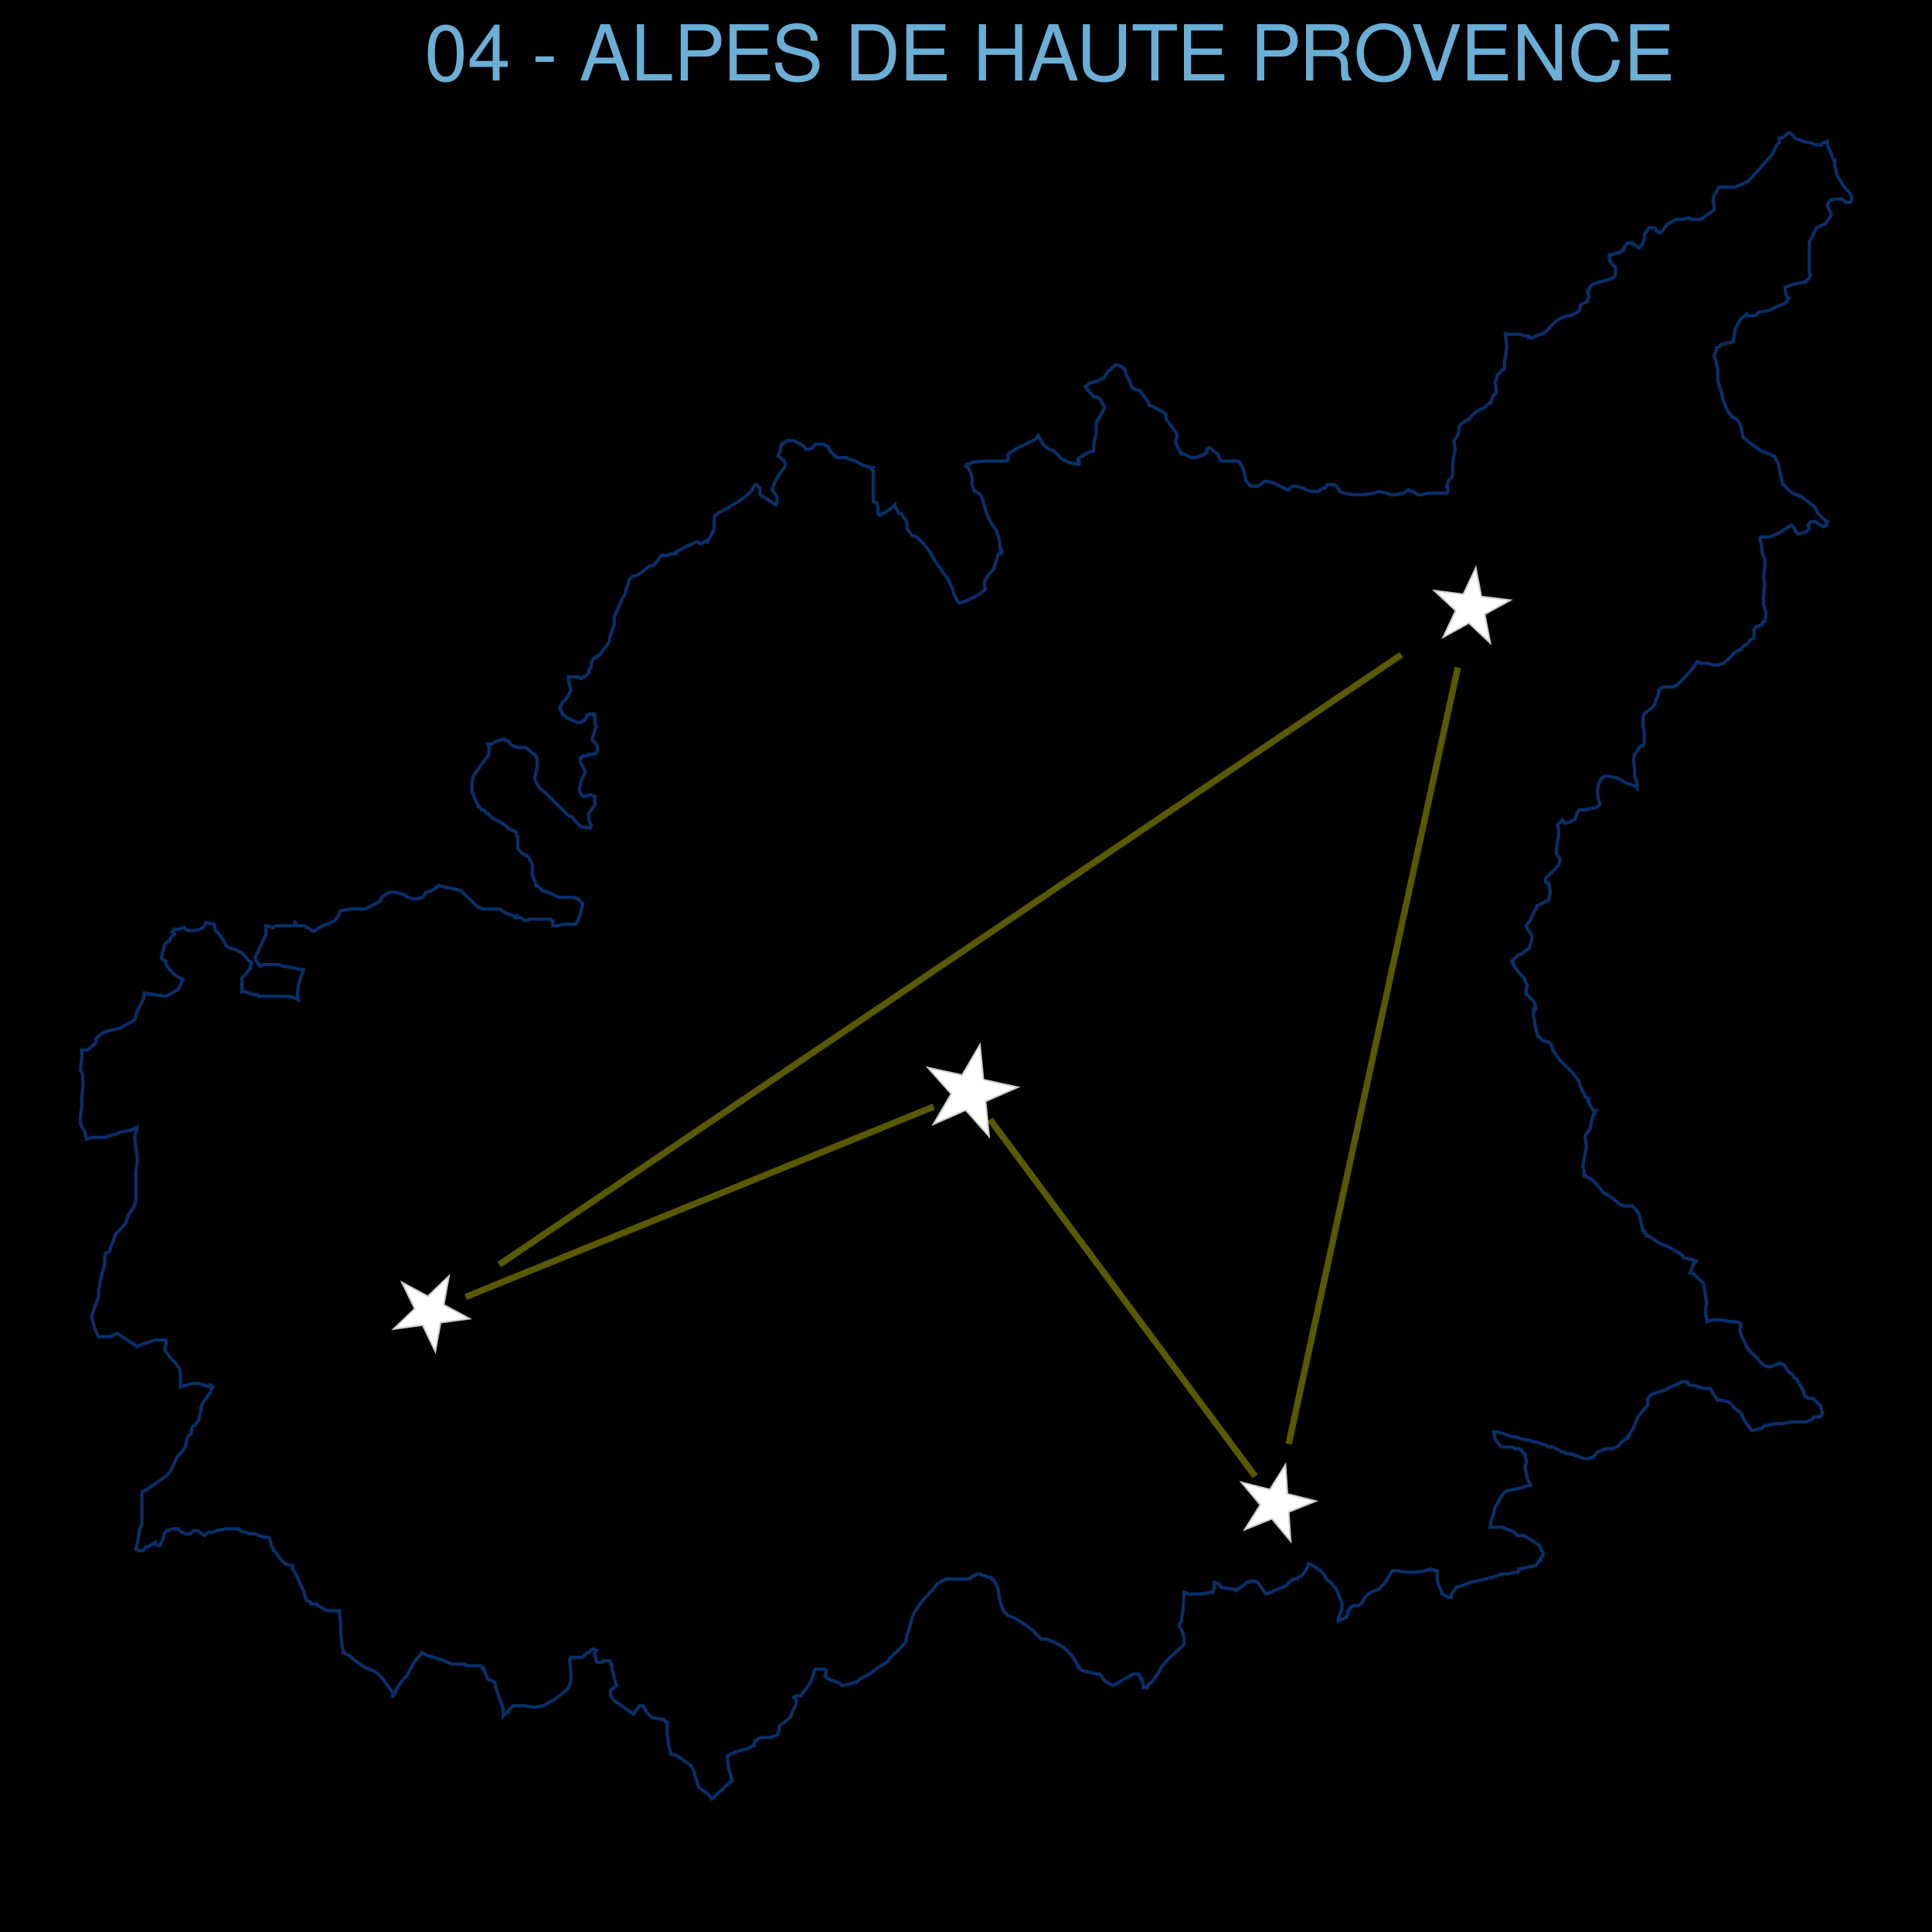
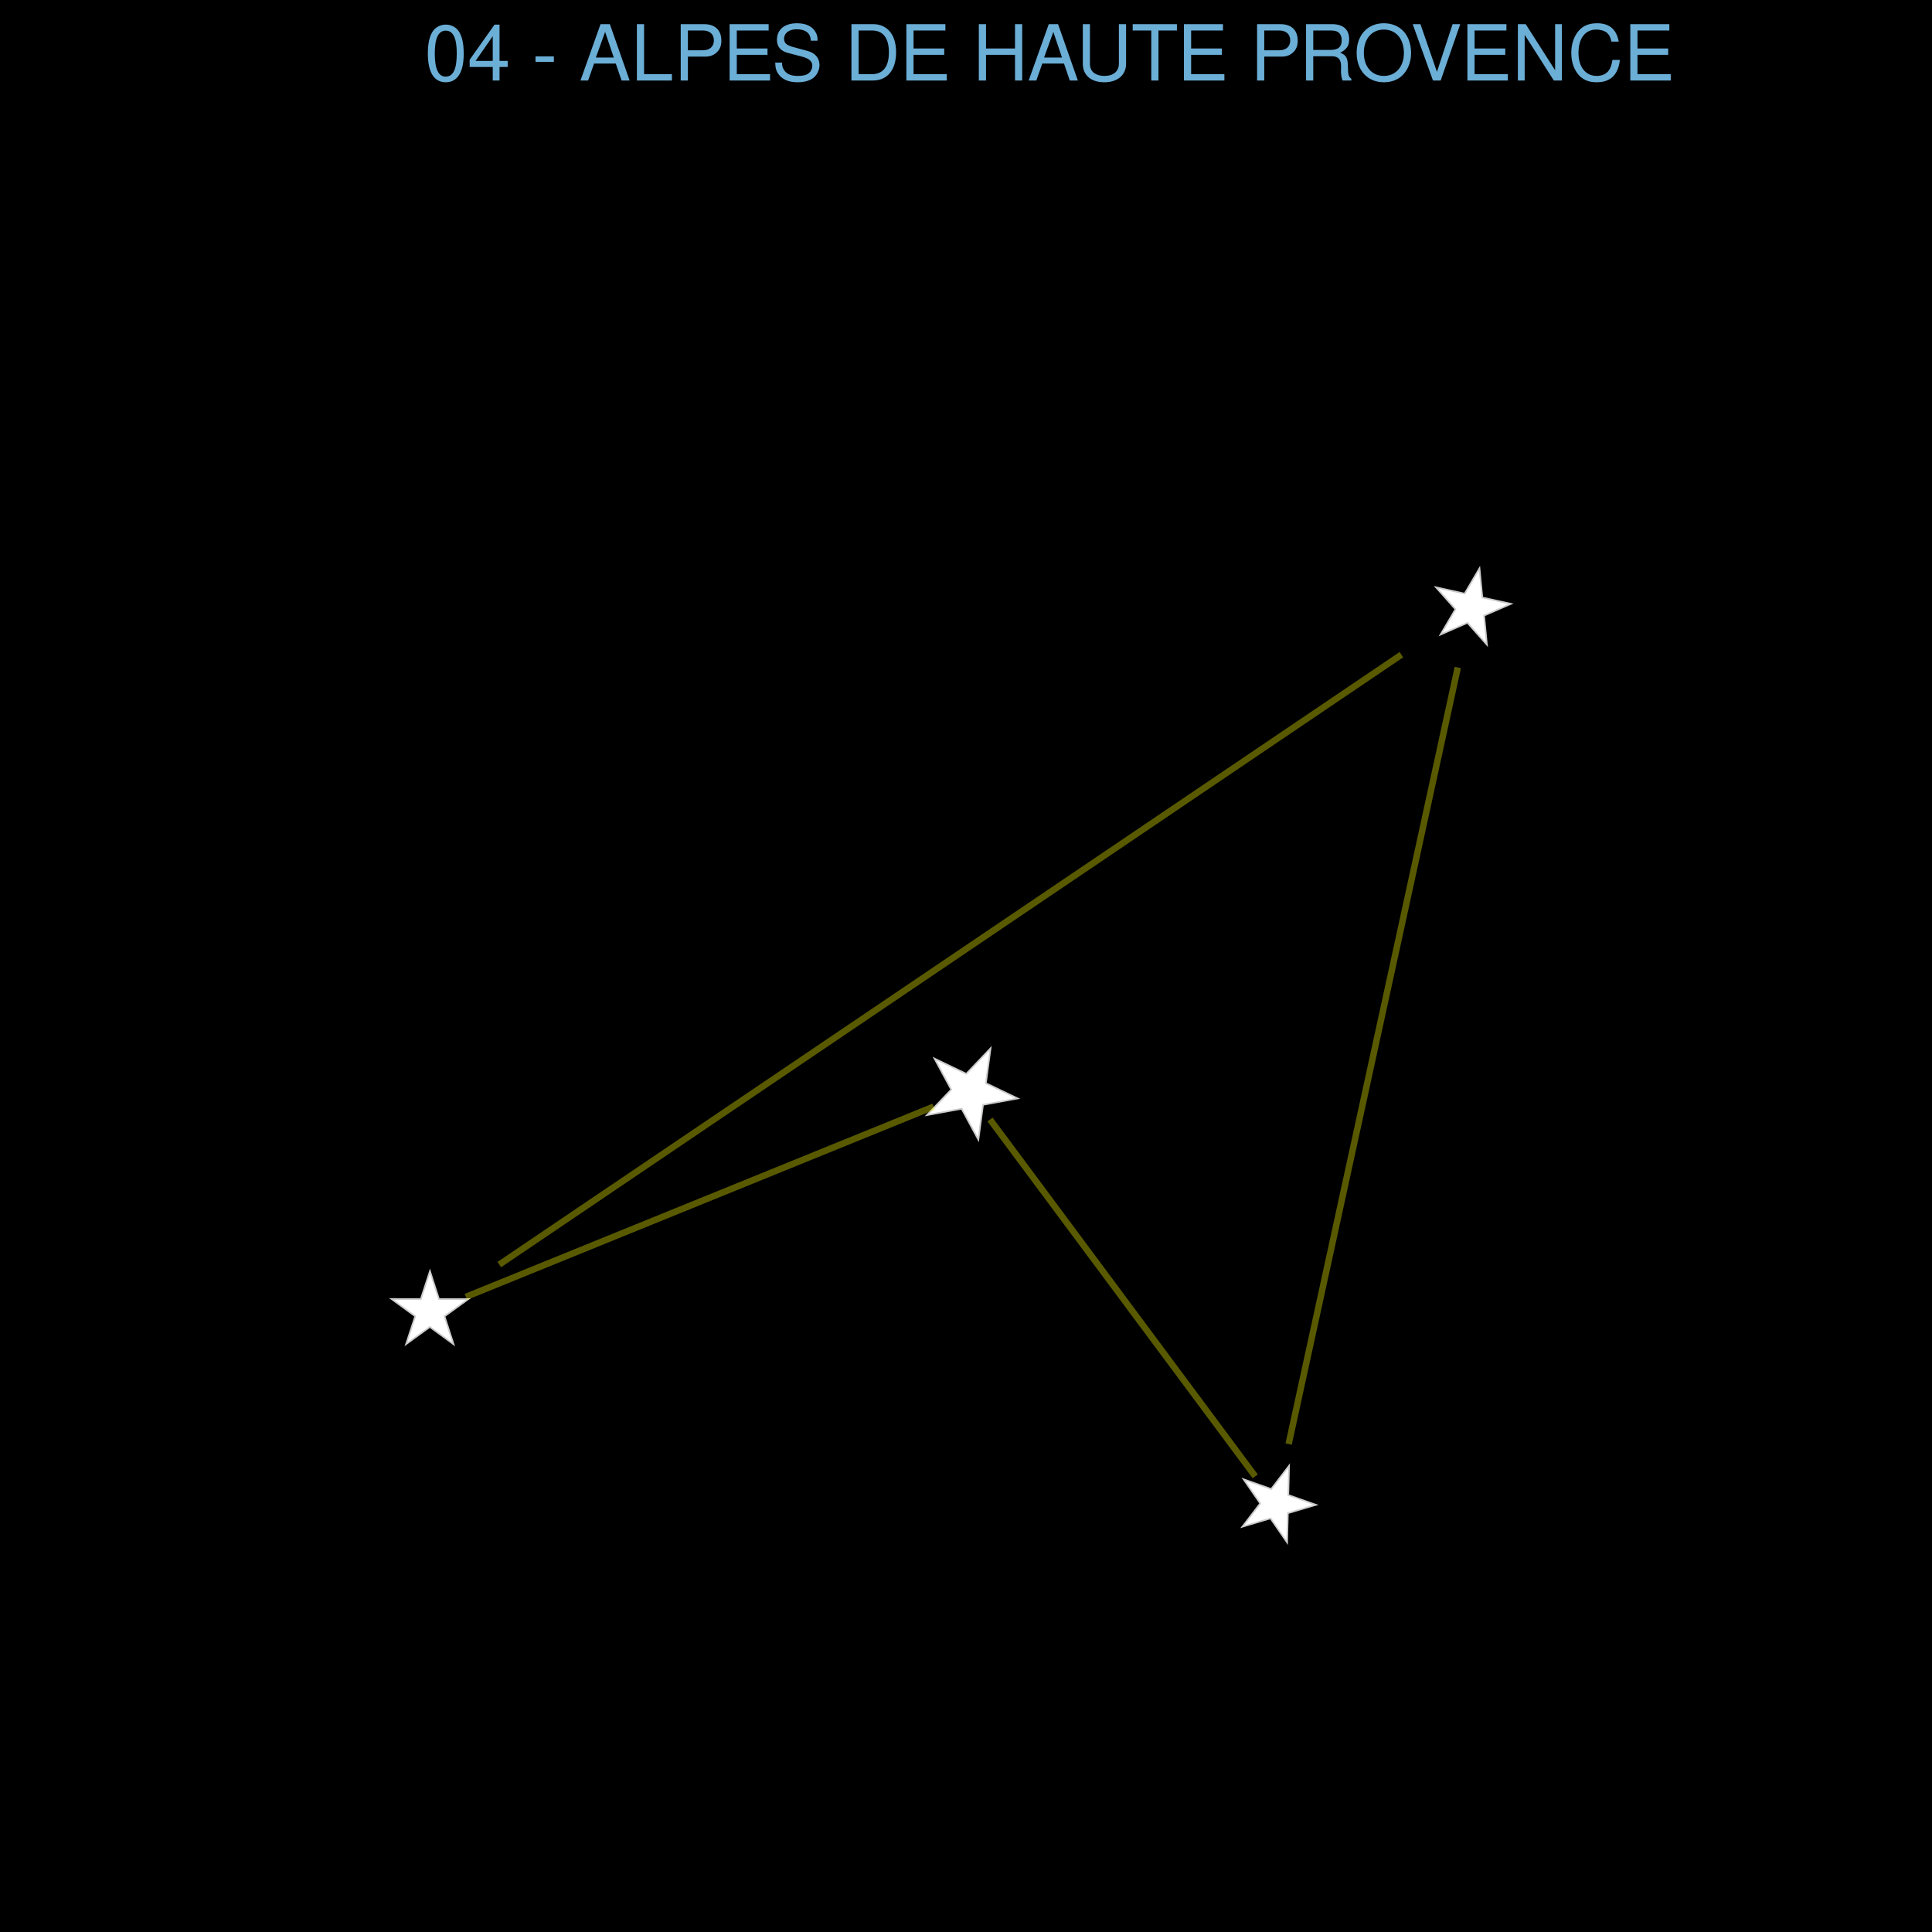
<svg xmlns="http://www.w3.org/2000/svg" viewBox="0,0,600,600" width="600" height="600" style="width: 100%; height: auto;">
  <rect width="752" height="902.4" fill="black" />
-   <path d="M485.204,254.633L485.204,254.633L484.83,255.155L483.707,256.2L484.082,257.767L484.082,258.811L484.082,259.856L483.707,261.423L483.333,263.511L483.333,265.078L484.456,266.645L484.082,268.733L484.082,268.733L481.463,271.344L480.34,272.388L479.966,272.91L479.966,273.954L480.34,273.954L480.714,274.476L480.714,274.476L481.088,274.476L481.088,275.52L481.463,276.564L481.088,279.174L480.714,279.696L479.592,280.218L477.347,281.261L476.973,282.305L476.599,282.827L475.102,285.958L475.102,285.958L474.354,287.002L473.98,287.524L473.98,287.524L474.354,288.567L475.102,289.611L475.85,290.654L475.85,290.654L475.85,291.176L475.102,293.785L475.102,294.306L474.354,294.828L473.605,295.35L472.483,296.393L471.735,296.393L469.49,298.48L469.49,298.48L469.864,299.001L469.864,299.523L470.238,300.044L470.986,301.088L471.735,302.131L473.231,303.695L474.354,306.303L473.98,307.346L473.98,308.389L473.98,308.91L474.354,308.91L474.728,309.432L475.85,310.475L476.599,311.517L476.973,313.081L476.599,313.081L476.599,313.603L476.224,313.603L476.224,314.124L476.224,315.688L476.599,316.731L476.599,317.773L477.347,320.901L477.347,321.422L477.721,321.943L478.095,321.943L478.469,322.465L478.844,322.986L478.844,322.986L480.34,323.507L480.714,323.507L480.714,323.507L481.463,324.028L481.463,324.028L481.837,324.549L481.837,325.071L482.211,325.592L482.211,326.113L482.211,326.113L483.333,327.676L483.707,328.197L484.082,328.719L484.456,329.24L485.952,330.803L488.197,332.887L489.694,334.971L490.068,335.492L490.442,336.013L490.816,337.576L491.19,338.097L491.565,339.139L491.939,339.66L492.313,340.702L493.435,341.223L493.061,341.743L493.061,341.743L493.435,342.264L493.81,343.306L494.184,343.827L494.558,344.348L494.932,344.869L495.306,344.869L495.306,344.869L495.68,344.869L495.68,344.869L495.306,345.389L495.306,345.91L494.932,345.91L494.184,348.514L493.81,350.597L492.313,352.68L492.313,353.201L492.313,353.721L492.687,355.804L492.687,356.325L492.313,357.366L492.313,358.407L491.939,359.969L491.565,362.051L491.939,363.613L491.939,364.133L491.939,364.133L491.939,364.654L491.939,365.174L492.313,365.174L493.061,365.695L494.184,366.215L495.306,367.256L497.551,369.858L497.925,370.379L499.796,371.42L501.293,372.46L502.415,373.501L503.163,374.021L504.286,374.542L505.782,374.542L506.905,374.542L508.027,375.582L509.15,377.143L509.15,377.664L509.524,379.224L510.272,382.346L510.646,382.346L510.646,382.866L511.395,383.386L511.395,383.906L512.143,383.906L515.136,385.987L517.755,387.027L519.626,388.067L522.245,389.628L522.993,390.668L525.612,391.188L526.735,391.708L526.361,392.228L525.986,392.228L524.864,395.348L525.612,395.348L527.857,397.428L528.98,398.468L529.354,400.547L529.728,403.147L530.102,404.706L530.102,404.706L529.728,405.746L529.728,407.825L529.728,408.345L530.102,409.904L530.102,410.424L531.599,409.904L532.721,409.904L534.218,409.904L537.585,410.424L538.707,410.424L540.578,410.943L540.578,411.463L540.578,411.983L540.204,413.022L540.952,415.101L542.449,418.219L543.197,419.258L543.571,419.777L545.816,421.856L546.565,422.895L547.687,423.934L548.81,424.453L549.558,424.453L549.558,424.453L549.558,424.453L551.429,423.934L552.177,423.414L552.551,423.414L552.925,423.414L553.299,423.414L554.048,423.934L554.796,424.973L555.918,426.531L556.293,426.531L556.667,427.05L557.415,428.089L557.789,428.089L559.66,431.206L560.408,433.283L560.782,433.803L561.156,433.803L561.531,434.322L561.905,434.322L562.279,434.322L562.653,434.322L563.027,434.322L564.15,435.361L564.524,435.88L565.272,436.399L566.02,438.995L565.272,440.034L565.272,440.034L565.272,440.034L563.776,440.034L563.776,440.034L563.401,440.034L563.027,440.553L562.279,441.072L561.905,441.072L560.782,441.592L558.912,441.592L557.041,441.592L556.667,441.592L556.293,441.592L553.673,442.111L551.054,442.111L549.184,442.63L548.061,442.63L546.939,443.668L546.565,443.668L546.19,443.668L544.694,444.187L543.946,444.187L542.075,441.592L540.952,439.515L540.952,438.995L539.456,437.957L538.707,437.438L537.959,436.399L536.837,435.361L534.966,434.841L533.469,434.841L532.721,433.803L531.973,432.764L531.224,431.206L528.98,431.206L525.986,430.167L525.612,430.167L525.238,430.167L524.49,430.167L524.116,429.128L523.741,429.128L522.245,429.128L521.497,429.648L518.878,430.686L517.007,431.725L513.639,432.764L512.517,433.283L511.769,434.322L511.769,436.399L510.272,437.957L509.15,439.515L508.401,440.553L507.653,442.63L506.905,444.187L506.156,445.226L505.782,446.264L505.408,446.264L505.408,446.783L505.034,446.783L503.537,447.821L502.789,448.86L502.041,449.379L500.544,449.898L498.673,449.898L497.551,450.417L496.054,450.936L495.306,451.974L494.932,452.493L494.558,452.493L493.435,453.012L493.061,453.012L492.313,453.012L491.939,453.012L489.32,451.974L487.449,451.455L486.327,451.455L485.952,450.936L485.204,450.936L482.211,449.379L481.463,449.379L480.714,449.379L480.34,448.86L478.469,448.34L476.973,447.821L476.599,447.821L474.728,447.302L472.109,446.783L470.986,446.264L469.864,446.264L468.367,445.745L466.871,445.226L465.374,444.707L464.626,444.707L463.878,444.707L463.878,444.707L464.252,446.264L464.252,446.783L465,447.821L465.374,448.34L466.122,449.379L466.497,449.379L467.993,449.379L469.864,449.379L470.612,449.898L471.735,449.898L472.483,450.417L472.857,450.936L473.231,451.455L473.605,451.455L473.605,451.974L473.98,453.531L473.98,454.569L473.605,455.088L473.605,455.088L473.605,455.607L473.98,457.683L474.354,459.239L475.102,460.796L475.476,461.315L475.85,461.315L475.476,461.315L474.728,461.315L471.361,462.353L468.367,462.872L467.245,463.39L466.122,464.947L464.626,467.541L464.252,468.06L463.878,470.135L463.129,472.209L462.755,474.284L463.129,474.284L464.252,474.284L465.374,474.284L465.748,474.284L465.748,474.284L466.497,474.284L467.619,474.803L469.116,475.321L470.238,475.84L471.361,476.877L472.109,476.877L473.231,476.877L475.85,478.433L478.095,479.989L478.469,481.026L479.218,482.063L479.218,482.581L479.218,483.1L478.469,483.618L478.469,484.137L478.469,484.137L478.469,484.655L478.095,484.655L476.973,486.211L476.973,486.211L474.354,486.729L472.109,487.248L471.735,487.248L471.735,487.248L471.735,487.766L471.361,488.285L471.361,488.285L470.238,488.285L469.864,488.285L468.741,488.803L467.619,488.803L466.497,488.803L463.503,489.84L461.259,490.358L456.769,491.395L454.15,492.432L452.279,492.95L450.782,495.023L450.782,495.023L450.782,495.542L450.782,495.542L450.782,495.542L450.782,495.542L450.782,496.06L450.408,496.06L450.034,496.06L449.66,496.06L448.912,495.542L447.789,495.023L447.789,494.505L446.667,491.913L446.293,490.358L446.293,489.84L446.293,489.321L446.293,487.766L445.918,487.766L445.544,487.766L444.422,487.248L442.551,487.766L440.306,488.285L436.939,488.285L433.571,487.766L432.823,487.766L432.449,487.766L432.075,488.285L430.578,490.877L430.204,491.395L430.204,491.395L428.333,493.468L425.714,494.505L423.844,496.06L423.095,497.615L421.973,498.651L421.599,498.651L421.224,498.651L420.85,498.651L420.85,498.651L420.476,498.651L420.476,498.651L420.102,498.651L420.102,498.651L419.728,499.169L419.354,499.169L419.354,499.688L418.605,500.206L418.605,500.724L418.605,501.242L418.231,501.761L418.231,502.279L417.857,502.279L417.109,502.797L416.361,502.797L415.612,503.315L415.612,502.797L415.612,502.797L415.612,502.797L416.735,499.688L416.735,498.651L416.735,497.615L415.986,496.06L415.238,493.987L414.116,492.432L413.741,491.913L411.871,490.358L411.122,488.803L410,487.766L409.252,487.248L408.503,486.729L407.755,486.211L406.633,485.692L406.259,485.692L406.259,486.211L405.51,487.766L404.388,489.321L403.265,489.84L402.891,490.358L402.143,490.358L401.769,490.358L400.272,491.395L399.524,492.432L398.401,492.95L396.905,493.468L394.66,494.505L393.163,495.023L392.415,493.987L391.667,492.95L391.293,492.432L390.544,491.395L388.673,490.877L387.925,491.395L387.177,491.395L386.803,491.913L383.81,493.987L383.81,493.987L383.435,493.468L382.313,493.468L379.32,492.95L378.571,491.913L377.075,491.395L377.075,491.395L377.075,491.913L377.075,493.468L376.701,493.987L376.701,494.505L376.327,494.505L376.327,494.505L372.959,495.023L369.966,495.023L369.218,495.023L367.721,494.505L367.721,495.023L367.347,500.724L366.973,502.279L366.973,503.315L366.224,504.87L366.224,504.87L367.347,506.942L367.347,507.46L367.721,508.496L367.721,510.569L367.347,511.087L365.102,513.159L362.857,515.231L360.986,517.302L360.612,517.82L359.864,519.374L359.116,520.41L357.619,522.481L357.619,522.481L356.871,522.999L356.497,523.517L356.122,524.553L356.122,524.035L355,524.035L355,524.035L355,523.517L355,523.517L355,522.999L354.626,521.446L354.626,521.446L354.252,521.446L354.252,521.446L354.252,520.928L354.252,520.928L353.878,520.41L353.878,520.41L353.503,519.892L353.129,519.892L352.755,519.892L352.007,519.892L352.007,519.892L350.136,520.928L349.014,521.446L348.265,521.964L345.646,523.517L343.027,521.964L342.279,520.928L341.905,520.41L341.531,519.892L340.782,519.892L338.537,519.374L336.293,518.856L335.544,518.338L335.17,517.82L334.796,517.82L334.796,517.302L332.925,514.195L330.306,511.605L328.435,510.569L326.19,509.532L325.068,509.014L323.946,509.014L323.197,509.014L323.197,509.014L322.823,508.496L322.449,507.978L322.075,507.978L320.952,506.424L320.204,505.906L317.211,503.833L316.463,503.315L314.592,502.279L313.095,501.761L311.599,500.206L310.476,497.096L310.102,494.505L310.102,493.987L309.354,491.913L308.231,490.358L307.857,490.358L307.857,489.84L307.483,489.84L307.109,489.84L306.735,489.84L305.986,489.321L305.238,489.321L304.49,488.803L304.116,488.803L303.367,488.803L302.619,489.321L302.245,489.321L301.122,490.358L298.129,490.358L296.633,490.358L295.884,490.358L295.136,490.358L293.639,490.358L292.891,490.877L292.517,490.877L292.143,491.395L291.02,491.913L290.272,492.95L289.524,493.987L288.776,494.505L288.027,495.542L286.905,496.578L286.531,497.096L285.782,498.133L283.912,500.724L283.537,501.761L283.163,502.797L282.041,506.942L281.667,507.46L281.667,507.978L281.293,509.532L281.293,510.051L278.299,513.159L277.551,513.677L277.177,514.195L276.054,515.231L276.054,515.749L274.558,516.785L272.687,517.82L270.068,519.892L268.946,520.41L267.075,521.446L265.952,522.481L265.578,522.481L265.578,522.481L263.707,522.999L261.463,523.517L261.463,523.517L261.088,522.999L260.34,522.481L259.966,522.481L258.844,521.964L258.469,521.964L257.347,521.446L256.599,520.928L256.599,520.41L256.224,520.41L256.599,518.856L256.224,518.338L255.85,518.338L255.85,518.338L255.476,518.338L253.605,518.338L253.231,518.338L252.857,518.856L252.857,518.856L252.483,520.41L251.735,522.481L250.238,524.553L248.741,526.624L248.741,526.624L248.367,526.624L248.367,526.624L247.993,526.624L247.245,526.624L246.497,527.142L247.245,527.659L247.245,527.659L247.245,528.177L247.245,528.695L247.245,529.213L247.245,529.213L245.748,532.319L245.748,532.837L245.374,533.354L243.503,534.907L242.007,535.943L242.007,536.46L242.007,536.46L242.007,537.495L241.633,538.013L241.633,538.013L241.633,538.531L240.884,539.048L240.51,539.048L239.388,539.566L239.014,539.566L238.639,539.566L237.891,539.566L236.769,539.566L235.272,540.083L234.898,540.601L234.524,540.601L234.524,540.601L234.15,541.636L234.15,542.153L233.776,542.153L233.027,542.671L232.653,542.671L232.279,543.188L232.279,543.188L232.279,543.188L231.531,543.188L229.66,543.706L228.163,544.223L227.041,544.741L225.918,545.258L225.918,545.776L225.918,545.776L226.293,548.88L226.293,549.398L226.667,550.433L227.415,553.019L226.667,553.537L225.544,554.571L224.422,555.606L223.299,556.641L221.054,558.71L220.68,558.192L219.932,557.158L218.435,556.123L216.939,555.089L216.565,553.537L215.816,551.467L215.816,550.95L215.442,549.915L215.068,549.398L214.694,548.363L213.197,547.328L212.449,546.811L210.204,545.258L208.333,544.741L208.333,544.223L207.959,543.188L207.585,541.636L207.211,538.531L207.211,534.907L206.837,534.907L206.463,534.39L206.088,533.872L205.714,533.872L205.34,533.872L204.966,533.872L202.347,533.354L200.85,531.801L199.728,529.73L198.605,529.73L197.857,530.766L196.735,532.319L194.49,530.766L193.741,530.248L192.245,529.213L190.748,528.177L190,527.142L189.626,526.624L189.626,525.071L190,524.553L191.497,523.517L191.497,523.517L190.748,520.928L190.374,519.374L190,518.338L190,517.82L190,516.785L189.626,516.785L189.626,516.267L189.252,515.749L188.878,515.749L188.503,515.749L188.129,515.749L187.755,515.749L187.381,515.749L187.007,516.267L186.259,516.267L185.884,516.267L185.51,516.267L185.136,515.749L185.136,515.231L184.762,514.195L184.762,513.159L185.136,512.641L184.762,512.641L184.762,512.641L184.388,512.123L184.014,512.123L184.014,512.123L183.265,512.641L182.891,513.159L182.517,513.159L181.769,513.677L181.395,514.195L180.646,514.713L179.898,514.713L178.776,514.713L177.279,514.713L176.905,515.749L177.279,518.856L177.279,520.928L177.279,521.964L177.279,522.481L176.905,522.999L176.531,524.035L175.782,525.071L175.034,525.588L172.415,527.659L170.544,528.695L168.673,529.73L166.054,530.248L163.061,529.73L161.565,529.73L160.442,529.73L159.32,529.73L157.823,531.284L157.823,531.801L157.449,531.801L156.701,532.319L156.327,532.837L156.327,532.319L156.327,531.284L155.952,529.73L155.578,528.695L154.83,526.624L154.456,525.588L153.707,522.999L153.707,522.481L152.585,521.964L151.463,521.446L151.088,520.41L150.34,518.856L150.34,518.338L149.966,518.338L149.966,517.82L149.592,517.82L149.218,517.302L148.469,517.302L148.469,517.302L146.973,517.302L145.476,517.302L144.728,517.302L144.354,516.785L140.986,516.785L140.238,516.785L139.116,516.267L137.993,515.749L133.129,514.195L132.755,514.195L130.884,513.159L130.51,514.195L129.762,514.713L129.014,515.749L128.639,516.267L127.143,518.856L126.395,520.41L125.272,521.446L124.524,522.481L124.15,522.999L123.776,523.517L121.905,527.142L121.905,525.588L121.531,525.071L120.034,522.999L118.912,521.446L118.537,520.928L117.415,519.892L115.918,518.856L113.299,517.82L111.054,516.267L109.558,515.231L109.184,514.713L107.687,513.677L107.313,513.677L106.939,513.159L106.565,513.159L106.565,513.159L106.19,510.569L105.816,507.46L105.816,504.351L105.442,500.724L105.442,500.206L105.068,500.206L104.694,500.206L103.197,500.206L101.701,500.206L98.707,498.651L98.707,498.651L98.707,498.651L98.333,498.133L97.959,498.133L97.585,498.133L96.837,498.133L96.463,498.133L96.463,497.615L95.34,497.096L95.34,497.096L94.966,496.578L94.218,493.987L93.469,492.432L92.347,489.84L91.599,488.285L90.85,487.248L90.85,486.729L90.85,486.211L88.605,485.692L87.483,484.655L85.612,482.063L84.864,481.544L84.864,481.026L84.49,480.507L83.741,477.914L83.367,477.396L82.245,477.396L80.374,476.877L79.252,476.359L77.381,476.359L76.633,475.84L75.51,475.84L74.762,475.321L74.014,474.803L71.769,474.803L70.272,474.803L67.279,475.321L66.156,475.84L64.66,475.84L63.537,476.877L61.293,475.321L60.17,475.321L59.048,476.359L59.048,476.359L57.925,476.359L56.429,475.84L55.68,475.321L55.306,474.803L54.932,474.803L54.184,474.803L53.81,474.803L53.435,474.803L52.313,475.321L51.939,475.321L51.19,475.84L50.442,478.433L49.694,479.989L49.694,479.989L49.32,479.989L48.197,479.47L48.197,478.952L48.197,478.952L47.449,479.47L44.83,481.026L44.83,481.544L44.83,481.026L44.456,481.544L42.959,481.544L42.585,481.026L42.585,481.026L42.211,481.026L42.959,477.914L43.333,474.803L43.707,474.284L44.082,473.247L44.082,469.616L44.082,463.39L45.204,462.872L46.701,461.834L47.449,461.315L48.197,460.796L48.946,460.277L48.946,460.277L49.694,459.758L51.939,458.202L53.061,456.645L53.81,455.088L54.558,453.531L54.932,452.493L56.054,451.455L57.551,449.379L58.299,446.264L58.299,446.264L58.673,445.745L59.422,445.226L59.422,445.226L59.422,445.226L59.422,444.707L59.796,443.149L60.544,442.63L60.918,442.111L61.293,441.592L61.667,441.072L62.041,439.515L62.041,439.515L62.415,437.957L62.415,437.438L62.415,436.918L62.415,436.918L63.163,435.361L63.912,434.322L65.408,432.245L66.156,430.686L66.156,430.686L65.408,430.167L65.408,430.167L65.408,429.648L65.034,430.686L61.667,429.648L59.796,429.648L56.054,430.686L56.054,428.089L56.054,427.05L56.054,426.531L55.68,424.973L55.306,424.453L54.932,423.934L54.558,423.414L54.558,423.414L54.184,422.895L53.435,422.375L53.061,421.856L51.565,419.777L51.19,419.258L51.19,419.258L51.19,418.738L51.19,418.219L51.565,417.699L51.565,416.66L51.565,416.14L51.19,416.14L48.197,416.14L45.204,417.179L44.83,417.179L43.707,417.699L42.585,418.219L42.585,418.219L42.585,418.219L41.088,417.179L40.34,416.66L36.224,414.062L34.354,415.101L33.605,415.101L32.857,415.101L31.361,415.101L30.612,415.101L30.238,414.581L29.49,412.503L29.116,411.463L28.367,408.865L28.741,408.345L28.741,407.825L30.238,403.667L30.612,403.147L30.612,402.107L30.612,401.067L30.612,400.547L30.986,399.508L30.986,398.468L31.735,395.348L32.483,392.748L32.483,390.668L32.483,390.668L32.857,389.108L33.231,389.108L33.98,388.587L35.102,385.467L35.85,383.386L36.224,382.866L37.347,381.826L37.721,381.305L39.218,379.745L39.218,379.224L39.966,377.143L40.714,376.103L41.463,375.062L42.211,372.981L42.211,370.379L42.211,368.818L42.211,367.256L42.211,364.133L42.585,361.01L42.585,360.49L42.585,358.928L42.211,356.845L41.837,353.201L42.585,350.076L42.585,350.076L40.34,351.118L39.966,351.118L37.347,351.639L36.224,352.159L33.98,352.68L32.857,353.201L30.986,353.201L28.741,353.201L26.871,353.721L26.871,353.201L26.497,352.68L26.497,352.159L26.122,351.118L25,349.035L25,348.514L25,347.993L25,346.431L25.374,343.827L25.374,341.223L25.748,337.576L25.748,334.45L25.748,333.929L25,332.366L25.374,328.719L25.374,326.113L26.497,326.113L27.245,326.113L28.367,325.071L29.116,324.549L29.864,323.507L29.864,322.465L31.735,320.901L32.857,320.38L34.728,319.859L37.347,319.337L39.966,317.773L41.088,317.252L41.837,316.731L42.585,314.124L44.456,310.475L44.83,308.91L44.83,308.389L51.565,309.432L55.306,307.346L56.803,304.217L55.68,303.695L54.184,302.652L52.687,301.088L51.565,299.523L51.565,299.001L51.565,298.48L50.442,297.958L50.068,297.436L50.068,297.436L51.19,293.263L52.313,292.22L52.687,292.22L53.061,291.176L54.184,290.133L53.435,289.611L53.81,289.089L54.184,288.567L55.306,288.567L57.177,288.046L57.551,288.567L58.673,289.089L59.796,289.089L62.041,288.567L63.163,288.046L63.537,287.524L63.912,286.48L66.531,287.002L66.905,289.089L67.653,289.611L69.524,292.22L69.898,293.263L71.02,294.306L72.891,294.828L75.136,295.871L77.381,298.48L78.129,299.001L77.755,300.566L77.007,301.609L76.259,302.652L75.136,303.695L75.136,306.303L75.136,307.867L74.762,308.389L75.51,307.867L78.878,308.91L79.252,308.91L79.626,308.91L80,308.91L80.374,309.432L80.748,309.432L83.741,309.432L84.864,309.432L86.735,309.432L89.728,309.432L91.599,309.953L92.721,310.475L92.347,308.91L92.721,305.781L94.218,301.088L93.095,301.088L90.85,300.566L87.857,300.044L86.361,299.523L83.741,299.523L81.871,299.523L80.748,300.044L79.626,298.48L79.252,297.436L79.626,296.393L80,295.871L81.122,293.263L82.619,290.133L82.619,287.524L84.864,288.046L85.612,287.524L87.857,287.524L89.354,287.524L90.102,287.524L91.224,287.524L91.599,286.48L91.973,287.002L92.347,287.524L93.469,287.524L94.592,287.524L94.966,288.046L95.714,288.046L96.837,289.089L97.585,289.089L97.585,289.611L97.585,289.089L100.204,287.524L101.701,287.002L103.946,285.958L104.694,284.915L105.068,284.393L105.442,283.349L105.816,282.827L108.81,282.305L112.551,282.305L113.299,282.305L114.422,281.783L117.415,280.218L118.163,279.696L118.537,278.652L119.286,278.13L120.782,277.086L121.156,277.086L121.156,277.086L121.156,277.086L121.531,277.086L122.653,277.086L123.027,277.086L124.898,277.608L126.769,278.652L128.265,279.174L128.639,279.174L129.388,279.174L131.259,278.652L132.007,277.608L132.007,277.608L132.381,277.086L134.252,276.564L135,276.042L135,276.042L135.374,275.52L135.374,275.52L135.748,275.52L136.122,274.998L143.231,276.564L143.605,277.086L148.469,281.783L148.844,281.783L149.966,282.305L151.088,282.305L152.959,282.305L154.83,282.305L155.204,282.305L155.952,282.827L156.701,283.349L157.823,283.871L159.694,284.393L160.068,284.915L160.442,284.393L160.816,284.915L161.565,284.915L162.313,285.436L163.435,285.958L164.558,285.436L165.306,285.436L167.551,285.436L168.673,285.436L170.918,285.436L170.918,285.436L171.293,285.958L171.667,285.958L171.667,287.524L172.789,287.524L175.408,287.002L175.408,287.002L175.782,287.002L176.156,287.002L176.905,287.002L177.653,287.002L178.776,287.002L179.15,286.48L180.272,283.871L180.272,283.349L181.02,280.74L179.524,279.174L179.15,279.174L178.401,278.652L178.401,278.652L176.156,278.652L175.034,278.652L173.537,278.652L172.415,278.13L170.17,277.086L168.673,276.564L168.299,276.564L167.925,276.042L166.803,274.998L166.429,274.998L166.429,274.476L166.054,273.432L165.68,272.91L165.68,272.388L165.306,271.866L165.306,270.822L165.306,269.777L165.306,268.733L164.932,267.689L164.558,267.167L164.184,266.122L163.435,265.6L163.061,265.6L162.313,265.078L161.19,264.034L160.816,263.511L160.816,263.511L160.816,262.989L160.816,261.423L160.816,260.378L160.816,259.856L160.442,259.333L160.442,258.811L160.068,258.289L160.068,258.289L157.823,257.244L157.449,256.722L155.204,255.155L152.959,254.11L151.463,252.543L151.088,252.543L150.34,251.498L149.592,251.498L148.844,250.453L148.469,250.453L148.469,249.931L148.095,249.408L146.973,246.796L146.599,245.751L146.599,245.229L146.599,244.706L146.599,242.616L146.599,242.616L146.973,241.048L147.347,240.526L149.218,237.912L149.592,237.39L150.714,235.822L151.088,235.299L151.837,234.254L151.837,233.208L151.837,232.686L151.837,232.686L151.837,232.163L151.463,231.117L152.585,231.117L154.456,230.072L156.327,229.549L156.327,229.549L156.701,229.549L157.075,230.072L157.823,230.072L157.823,230.072L158.571,231.117L159.32,231.64L160.816,232.163L161.565,232.163L162.687,232.163L163.435,232.163L165.68,234.254L166.054,234.254L166.429,234.776L166.803,235.299L166.803,238.435L166.429,240.003L166.054,241.571L166.054,242.093L167.551,244.706L169.422,246.274L172.041,248.886L176.905,253.588L177.653,253.588L178.027,254.11L178.401,254.633L178.776,255.155L179.898,256.2L180.272,256.722L180.646,256.722L183.265,257.244L183.639,256.2L183.265,255.677L182.891,254.633L182.891,254.11L182.891,253.065L182.891,252.543L183.265,252.021L184.388,250.453L184.762,249.931L184.762,249.408L184.762,249.408L184.762,247.841L184.762,247.319L184.388,247.319L184.388,247.319L183.639,246.796L183.265,246.796L182.891,246.796L182.143,247.319L181.395,247.319L181.02,247.319L180.646,246.796L180.646,246.796L180.272,246.274L180.272,246.274L179.898,245.751L179.898,245.229L180.272,243.661L180.272,243.138L180.272,243.138L180.646,242.093L181.395,240.526L181.769,240.003L181.769,239.48L181.395,238.958L180.646,237.39L180.272,236.867L180.272,236.344L180.272,236.344L180.272,235.822L180.272,235.299L180.646,235.299L181.02,234.776L181.769,234.776L182.143,234.776L182.891,234.254L183.639,234.254L184.014,234.254L184.388,234.254L184.762,234.254L185.136,233.731L185.136,233.731L185.51,233.208L185.51,232.686L185.51,232.163L185.51,231.64L184.762,230.595L184.014,230.072L184.014,229.549L184.014,229.026L184.014,229.026L184.762,226.935L184.762,226.412L185.136,225.889L185.136,225.366L184.762,224.843L184.762,223.798L184.762,223.275L184.762,222.752L184.762,222.229L184.388,222.229L184.388,221.706L184.014,221.706L184.014,221.706L183.639,221.706L183.265,221.706L182.517,222.229L182.143,222.229L182.143,222.752L181.395,223.798L181.02,223.798L180.646,224.321L180.272,224.321L179.898,224.321L179.15,224.321L179.15,224.321L175.782,222.752L175.408,222.229L175.034,222.229L174.66,221.706L173.912,220.137L173.912,220.137L173.912,219.614L174.286,219.091L174.66,218.045L174.66,218.045L175.408,217.522L176.531,215.953L177.279,214.384L176.905,212.815L176.531,211.769L176.531,211.246L176.531,210.2L176.905,210.2L177.279,210.2L178.027,210.2L178.776,210.2L179.524,210.2L180.272,210.723L180.646,210.723L181.02,210.2L181.395,210.2L182.143,209.677L182.517,209.153L182.891,208.63L182.891,208.107L183.639,207.061L183.639,206.014L184.014,204.968L184.388,204.445L184.762,204.445L185.136,203.922L185.51,203.922L185.884,203.398L186.259,203.398L187.007,202.352L189.252,199.212L189.252,198.689L189.626,197.119L190.748,193.979L190.748,193.455L190.748,191.885L191.122,190.838L192.245,188.221L193.367,185.603L193.741,185.08L194.116,184.556L194.49,182.985L194.864,181.938L195.238,180.891L195.238,180.367L195.612,179.844L195.986,179.32L196.735,178.796L197.483,178.796L198.605,178.273L200.476,176.702L201.973,175.654L202.721,175.654L203.469,175.131L203.844,174.607L204.218,174.083L204.592,173.559L204.966,173.036L204.966,173.036L204.966,173.036L205.34,172.512L205.714,172.512L207.211,172.512L208.333,171.988L208.707,171.988L209.83,171.988L209.83,171.988L209.83,171.464L212.823,169.893L213.571,169.369L213.946,169.369L215.068,168.845L216.19,168.322L216.565,168.322L216.939,168.322L217.313,168.845L218.061,168.845L218.435,168.322L218.81,168.322L219.558,168.322L219.558,167.798L219.932,167.798L220.306,167.274L221.054,165.702L221.429,165.178L221.803,164.131L221.803,162.559L221.803,162.035L221.803,160.987L222.177,159.939L222.551,159.939L222.925,159.415L222.925,159.415L224.796,158.367L226.667,157.319L229.286,155.747L231.531,154.175L233.776,152.078L233.776,151.554L234.15,151.03L234.524,150.506L234.898,150.506L234.898,150.506L236.02,151.554L236.02,152.078L236.02,153.651L236.769,154.175L239.388,155.747L240.884,156.795L241.259,156.271L241.259,154.175L241.259,154.175L239.762,152.078L240.51,149.982L242.007,147.361L243.129,145.788L243.878,144.74L243.878,144.216L243.878,144.216L243.878,144.216L243.503,143.167L242.381,142.119L242.381,142.119L241.633,141.594L242.007,140.546L242.381,140.022L242.381,139.497L242.381,138.973L242.755,137.924L243.129,137.924L243.503,137.4L243.878,137.4L244.252,136.875L245,136.875L245.374,136.875L246.497,136.875L247.619,137.4L249.49,138.449L250.238,139.497L251.361,139.497L252.483,138.973L252.857,138.449L253.231,137.924L253.605,137.924L253.98,137.924L255.476,137.924L255.85,137.924L256.224,138.449L256.973,138.449L257.347,138.973L257.721,140.022L259.218,141.594L259.592,141.594L259.966,142.119L260.34,142.119L260.34,142.119L261.463,142.119L261.463,142.119L262.211,142.119L262.959,142.119L263.707,142.643L264.082,142.643L265.578,143.167L267.449,144.216L270.442,145.264L271.19,145.264L271.19,145.264L270.816,145.788L271.19,146.313L271.19,148.934L271.19,150.506L271.19,154.175L271.19,154.699L271.19,155.747L272.313,156.271L272.687,157.843L272.687,158.367L272.687,159.415L273.061,159.939L273.435,159.939L274.184,159.415L274.558,159.415L276.803,157.843L277.925,156.795L277.925,156.795L277.925,156.795L277.925,157.319L278.673,158.367L279.048,159.415L279.422,159.415L279.796,159.415L280.544,160.463L281.293,161.511L281.667,162.559L281.667,163.607L281.667,164.131L283.163,166.226L284.66,166.75L285.782,167.798L287.279,169.369L288.027,170.417L289.15,171.988L290.272,174.083L292.143,176.702L293.639,178.796L294.388,179.844L295.136,181.415L295.884,182.985L296.259,184.556L297.381,186.65L297.755,187.174L297.755,187.174L298.129,187.174L298.503,187.174L298.503,187.174L300,186.65L301.122,186.127L302.245,185.603L304.116,184.556L305.986,182.985L305.612,180.891L306.735,178.796L308.605,176.702L309.728,173.036L309.728,173.036L310.102,171.988L310.85,171.988L310.85,171.464L311.224,171.464L311.224,170.941L310.85,170.941L310.476,169.369L310.476,168.322L310.102,166.75L309.354,164.655L307.857,162.559L306.361,159.415L305.612,156.795L305.238,155.223L304.49,153.651L302.993,152.603L302.993,152.603L302.619,152.603L302.619,152.603L302.619,152.603L301.871,150.506L301.871,148.409L301.497,146.837L300.748,145.264L300,144.74L300.374,144.216L300.374,144.216L300.748,144.216L301.497,143.692L301.871,143.692L305.238,143.167L305.986,143.167L306.361,143.167L308.98,143.167L310.102,143.167L311.224,143.167L311.973,143.167L312.721,143.167L313.095,142.643L313.095,141.07L315.34,139.497L321.701,136.351L322.449,135.302L322.449,135.302L323.571,137.4L324.32,138.449L325.816,139.497L327.313,140.022L328.81,141.594L329.184,142.119L329.932,142.643L332.177,143.692L334.796,144.216L335.17,144.216L335.17,144.216L335.17,143.167L334.796,143.167L334.796,142.643L335.17,142.119L336.293,141.594L337.789,140.546L339.66,140.022L339.66,138.449L340.034,136.351L340.034,135.827L340.408,134.778L340.408,133.729L340.408,132.68L340.408,131.631L340.408,131.107L341.531,129.533L342.653,127.435L343.027,126.386L341.531,123.763L340.408,123.239L339.66,123.239L339.286,122.714L337.415,120.616L337.041,120.091L337.789,119.566L338.163,119.042L340.408,118.517L341.531,117.992L342.653,117.468L344.15,115.369L346.395,113.27L346.769,113.27L347.143,113.27L347.891,113.794L348.265,113.794L348.265,113.794L349.388,114.844L349.762,116.418L350.884,118.517L351.259,119.566L351.259,120.091L352.007,120.616L353.129,121.14L353.878,121.14L355.374,123.239L356.871,125.337L356.871,125.862L356.871,125.862L357.245,125.862L362.109,128.484L362.109,128.484L362.109,130.058L363.605,132.156L364.728,133.729L365.476,134.778L365.476,135.302L365.476,135.827L365.102,136.875L365.102,137.4L366.599,140.546L366.973,140.546L366.973,141.07L367.721,141.07L369.966,142.119L370.34,142.119L371.088,142.119L371.463,142.119L374.082,141.07L374.456,140.546L374.83,140.546L374.83,139.497L375.578,138.973L376.327,139.497L378.197,141.07L378.946,142.643L379.32,143.167L379.694,143.167L380.816,143.167L382.313,143.167L384.184,143.167L384.558,143.167L386.054,145.264L386.803,148.409L386.803,148.934L386.803,148.934L387.925,150.506L388.673,151.03L389.796,151.03L390.17,151.03L390.544,151.03L391.293,150.506L392.041,149.982L392.789,149.458L392.789,149.458L393.163,149.458L395.782,149.982L396.531,150.506L397.653,151.03L398.776,151.554L399.524,152.078L400.272,152.078L400.646,151.554L401.395,151.03L402.143,151.03L402.517,151.03L402.891,151.03L404.388,151.554L404.388,151.554L404.762,151.554L405.51,152.078L407.007,152.603L407.381,152.603L407.755,152.603L408.878,152.603L409.626,152.603L410,152.078L411.122,151.554L411.497,151.554L411.871,151.03L412.245,150.506L412.993,150.506L413.367,150.506L414.116,150.506L415.238,151.03L415.238,151.03L415.238,151.554L415.986,152.078L415.986,152.603L417.483,153.127L417.483,153.127L420.102,153.651L421.973,153.651L423.095,153.651L423.844,153.651L426.463,153.127L428.333,152.603L430.578,153.127L431.701,153.651L432.075,153.651L432.449,153.651L432.823,153.651L433.197,153.651L433.571,153.651L435.816,153.127L437.313,152.078L438.061,152.603L438.81,152.603L439.558,153.127L440.306,153.651L441.429,153.651L443.673,153.127L445.918,153.127L447.789,153.127L448.163,153.127L448.912,153.127L449.286,153.127L449.66,152.603L449.66,152.078L449.66,151.554L449.286,151.03L449.66,149.982L449.66,149.458L450.782,148.409L451.156,147.361L451.156,146.837L451.156,145.788L451.156,143.692L451.531,141.594L451.905,139.497L451.531,136.875L452.279,135.827L452.653,135.302L453.027,134.253L453.027,134.253L453.027,132.68L453.027,132.68L453.776,131.631L453.776,131.631L454.524,131.107L456.395,130.058L457.143,129.009L458.265,127.96L461.259,126.386L461.633,125.862L462.381,125.337L462.755,125.337L463.129,124.813L463.503,123.239L463.878,122.714L464.626,122.19L464.626,121.665L464.626,120.616L464.626,120.091L464.252,119.042L464.252,119.042L465,116.943L465,116.418L465.748,115.893L466.497,114.844L466.871,114.844L467.245,113.794L467.245,112.22L467.619,110.121L467.993,107.497L467.619,104.872L467.619,103.822L467.245,103.297L467.993,103.822L468.367,103.822L468.741,103.822L471.361,103.822L472.109,103.822L473.605,104.347L474.728,104.347L474.728,104.872L475.476,104.872L476.224,104.872L476.973,104.347L478.469,103.822L478.844,103.822L479.592,103.297L480.34,102.772L482.211,100.672L484.082,99.097L486.701,98.047L487.075,98.047L487.823,98.047L488.571,97.522L488.946,97.522L490.442,96.472L490.442,96.472L490.816,94.897L491.19,94.372L492.687,93.847L493.061,93.322L493.061,92.796L493.435,92.271L493.435,92.271L493.435,91.746L493.061,91.221L493.061,91.221L493.061,90.171L493.435,90.171L493.81,89.12L494.184,88.595L494.932,88.07L495.306,88.07L498.673,87.019L500.544,86.494L500.544,86.494L501.293,85.969L501.667,85.444L501.667,83.343L501.667,82.817L501.293,82.817L500.544,81.767L499.796,80.716L499.796,79.665L499.796,79.14L500.544,79.14L501.667,78.615L502.415,78.615L503.537,78.089L503.912,77.564L504.286,77.564L504.286,77.039L504.286,77.039L504.66,76.513L505.408,75.462L506.156,75.462L506.905,75.462L508.401,76.513L508.401,76.513L508.776,77.039L509.15,77.039L509.15,77.039L509.898,75.988L510.646,74.411L510.646,72.835L511.02,72.31L512.143,70.733L512.143,70.733L512.517,70.733L514.014,70.733L514.014,70.733L514.388,71.784L514.762,71.784L515.136,72.31L515.51,72.31L515.884,71.784L516.259,71.784L517.755,69.682L519.626,68.631L520.748,68.105L522.619,68.105L524.49,67.58L525.238,68.105L526.735,68.105L527.109,68.105L527.857,68.105L528.231,68.105L529.728,67.054L531.973,65.478L532.347,64.952L532.347,64.426L532.347,63.901L531.973,62.324L532.347,60.747L533.844,58.118L535.34,58.118L536.837,58.118L538.707,58.118L541.327,57.067L543.197,56.015L545.068,53.912L546.565,52.335L548.81,49.706L550.306,48.128L551.803,44.972L552.551,44.446L552.551,43.394L552.551,42.868L553.299,42.868L555.544,41.29L555.544,41.29L555.918,41.29L556.667,41.816L557.415,42.868L560.034,43.92L562.653,44.446L563.776,44.972L565.646,44.972L566.02,44.446L567.517,43.92L567.517,43.92L567.517,44.446L567.517,44.972L567.517,45.498L567.891,46.024L568.265,46.55L568.639,47.602L569.388,49.706L569.762,49.706L569.762,50.757L569.762,51.283L570.51,54.438L572.381,57.593L574.252,59.695L575,60.747L575,62.324L575,62.324L574.626,62.849L573.878,62.849L573.503,62.849L573.129,62.849L572.755,62.324L572.007,61.798L569.762,61.798L568.265,62.324L568.265,62.324L567.891,62.849L567.517,63.901L567.891,64.952L568.265,65.478L568.639,66.003L568.639,66.529L568.265,67.58L568.265,67.58L567.517,68.631L566.769,69.682L566.395,69.682L565.272,70.208L564.15,70.733L563.401,72.31L562.279,74.411L561.905,74.937L561.905,75.462L561.905,75.462L561.905,75.988L561.905,77.039L561.905,78.615L561.905,79.665L561.905,80.716L561.905,83.868L561.905,84.919L562.279,85.444L561.905,85.969L561.905,86.494L561.156,87.019L560.782,87.545L557.789,88.07L555.918,88.595L554.796,89.12L554.796,89.12L554.422,89.12L554.422,89.12L554.422,90.696L554.422,90.696L554.796,91.746L555.17,92.271L555.17,92.796L555.544,92.796L554.796,93.847L554.048,94.372L551.429,95.422L549.184,96.472L546.19,96.997L545.068,98.047L543.946,98.047L543.571,98.047L542.823,98.047L542.449,97.522L542.449,97.522L540.578,99.097L539.082,101.722L538.707,103.297L538.333,105.397L538.333,105.922L537.585,106.447L536.463,106.447L534.592,106.972L533.469,108.021L533.095,108.021L533.095,108.546L532.347,110.646L532.721,111.695L533.469,114.844L533.469,117.992L534.218,120.616L534.966,123.239L534.966,123.763L534.966,123.763L535.714,125.862L536.463,127.435L536.837,127.96L537.585,129.009L537.959,129.533L539.082,130.058L539.83,130.582L540.578,132.156L540.952,133.729L541.327,135.827L543.946,137.924L545.442,138.973L546.939,140.022L548.061,140.546L548.435,140.546L549.558,141.07L550.68,141.594L551.054,141.594L551.803,143.167L552.177,143.692L552.925,147.361L553.673,150.506L554.048,150.506L554.422,151.03L554.796,151.554L556.667,153.127L559.286,154.175L560.782,155.223L562.653,156.795L563.401,157.319L563.776,157.843L564.15,158.367L564.15,158.367L564.524,159.415L565.646,160.463L566.769,161.511L567.143,162.035L567.517,162.035L567.517,162.035L567.143,163.083L566.395,163.607L565.272,163.083L563.776,162.035L563.027,162.035L562.653,162.035L562.279,162.035L562.279,162.035L561.531,163.083L561.905,164.131L560.782,165.178L559.286,165.702L558.163,165.702L557.415,164.655L557.415,164.131L556.293,163.083L556.293,163.083L552.177,165.702L549.558,166.75L546.939,166.75L546.565,167.274L546.939,168.845L547.313,171.988L548.061,173.559L548.061,174.607L548.061,176.178L547.687,179.32L548.061,181.415L547.687,185.08L547.687,187.697L548.435,190.315L548.435,190.838L548.435,191.362L548.061,192.408L548.061,192.932L547.687,192.932L547.313,193.455L547.313,193.979L546.939,193.979L546.939,193.979L546.19,194.502L545.442,194.502L545.068,195.025L544.694,195.549L544.694,196.596L544.694,197.642L544.694,198.166L544.694,198.166L543.571,198.689L543.197,199.212L542.823,199.736L541.327,200.782L540.578,201.829L540.204,201.829L539.082,202.352L539.082,202.352L538.333,202.875L537.585,203.922L536.463,204.968L535.714,205.491L535.714,205.491L535.34,206.014L533.469,206.538L531.973,206.538L530.476,206.014L528.231,206.014L527.109,205.491L526.361,206.538L525.238,208.107L523.367,210.2L522.245,211.246L521.871,211.769L520.748,212.815L520.374,212.815L519.626,213.338L518.878,213.338L517.007,213.338L516.633,213.338L515.51,213.861L515.136,214.384L515.136,214.384L515.136,214.907L514.762,216.476L514.388,216.999L514.014,218.568L513.265,219.614L512.517,220.137L511.395,221.183L511.02,221.183L511.02,221.183L510.646,221.706L510.272,222.752L510.272,223.798L510.272,225.366L510.646,227.458L510.646,229.026L510.646,230.595L510.272,231.64L509.524,231.64L509.15,232.163L508.027,233.731L507.653,234.254L507.279,236.344L507.653,238.435L507.653,239.48L507.653,241.048L508.401,243.138L508.401,244.706L508.027,244.184L506.531,243.661L505.034,243.138L502.041,241.571L499.422,241.048L499.048,241.048L498.299,241.048L497.177,242.093L496.429,243.661L496.054,245.751L496.429,248.364L496.803,249.408L496.803,249.931L495.306,250.976L494.932,250.976L494.558,250.976L492.313,251.498L491.19,251.498L490.442,251.498L490.068,252.021L489.694,252.543L489.32,254.11L489.32,254.11L488.946,254.633L488.571,254.633L487.823,255.155L486.327,255.677L485.952,255.677L485.952,255.677L485.204,254.633Z" style="fill: none; stroke: rgb(8, 48, 107);" />
  <g stroke="#000" stroke-opacity="0.2">
-     <path d="M0,-13.348L2.997,-4.125L12.694,-4.125L4.849,1.575L7.846,10.799L8.881784197001252e-16,5.098L-7.846,10.799L-4.849,1.575L-12.694,-4.125L-2.997,-4.125Z" transform="translate(396.1565,467.0221)rotate(14.12608)" fill="white" class="commune" />
-     <path d="M0,-13.348L2.997,-4.125L12.694,-4.125L4.849,1.575L7.846,10.799L8.881784197001252e-16,5.098L-7.846,10.799L-4.849,1.575L-12.694,-4.125L-2.997,-4.125Z" transform="translate(456.7687,188.7443)rotate(7.136776)" fill="white" class="commune" />
-     <path d="M0,-13.348L2.997,-4.125L12.694,-4.125L4.849,1.575L7.846,10.799L8.881784197001252e-16,5.098L-7.846,10.799L-4.849,1.575L-12.694,-4.125L-2.997,-4.125Z" transform="translate(133.5034,407.3052)rotate(28.24337)" fill="white" class="commune" />
-     <path d="M0,-15.873L3.564,-4.905L15.096,-4.905L5.766,1.874L9.33,12.842L8.881784197001252e-16,6.063L-9.33,12.842L-5.766,1.874L-15.096,-4.905L-3.564,-4.905Z" transform="translate(301.1224,339.1389)rotate(12.29195)" fill="white" class="commune" />
+     <path d="M0,-13.348L2.997,-4.125L12.694,-4.125L4.849,1.575L7.846,10.799L8.881784197001252e-16,5.098L-7.846,10.799L-4.849,1.575L-12.694,-4.125L-2.997,-4.125Z" transform="translate(396.1565,467.0221)rotate(19.43662)" fill="white" class="commune" />
+     <path d="M0,-13.348L2.997,-4.125L12.694,-4.125L4.849,1.575L7.846,10.799L8.881784197001252e-16,5.098L-7.846,10.799L-4.849,1.575L-12.694,-4.125L-2.997,-4.125Z" transform="translate(456.7687,188.7443)rotate(12.43977)" fill="white" class="commune" />
+     <path d="M0,-13.348L2.997,-4.125L12.694,-4.125L4.849,1.575L7.846,10.799L8.881784197001252e-16,5.098L-7.846,10.799L-4.849,1.575L-12.694,-4.125L-2.997,-4.125Z" transform="translate(133.5034,407.3052)rotate(0.1112657)" fill="white" class="commune" />
+     <path d="M0,-15.873L3.564,-4.905L15.096,-4.905L5.766,1.874L9.33,12.842L8.881784197001252e-16,6.063L-9.33,12.842L-5.766,1.874L-15.096,-4.905L-3.564,-4.905Z" transform="translate(301.1224,339.1389)rotate(25.60029)" fill="white" class="commune" />
  </g>
  <text class="text" y="25" x="326" text-anchor="middle" font-size="24" font-family="Helvetica" fill="#6baed6">04 - ALPES DE HAUTE PROVENCE</text>
  <line x1="452.728" y1="207.296" x2="400.197" y2="448.47" stroke="yellow" opacity="0.35" stroke-width="2" />
  <line x1="389.821" y1="458.497" x2="307.458" y2="347.664" stroke="yellow" opacity="0.35" stroke-width="2" />
  <line x1="289.948" y1="343.683" x2="144.678" y2="402.761" stroke="yellow" opacity="0.35" stroke-width="2" />
  <line x1="155.054" y1="392.734" x2="435.218" y2="203.315" stroke="yellow" opacity="0.35" stroke-width="2" />
</svg>
